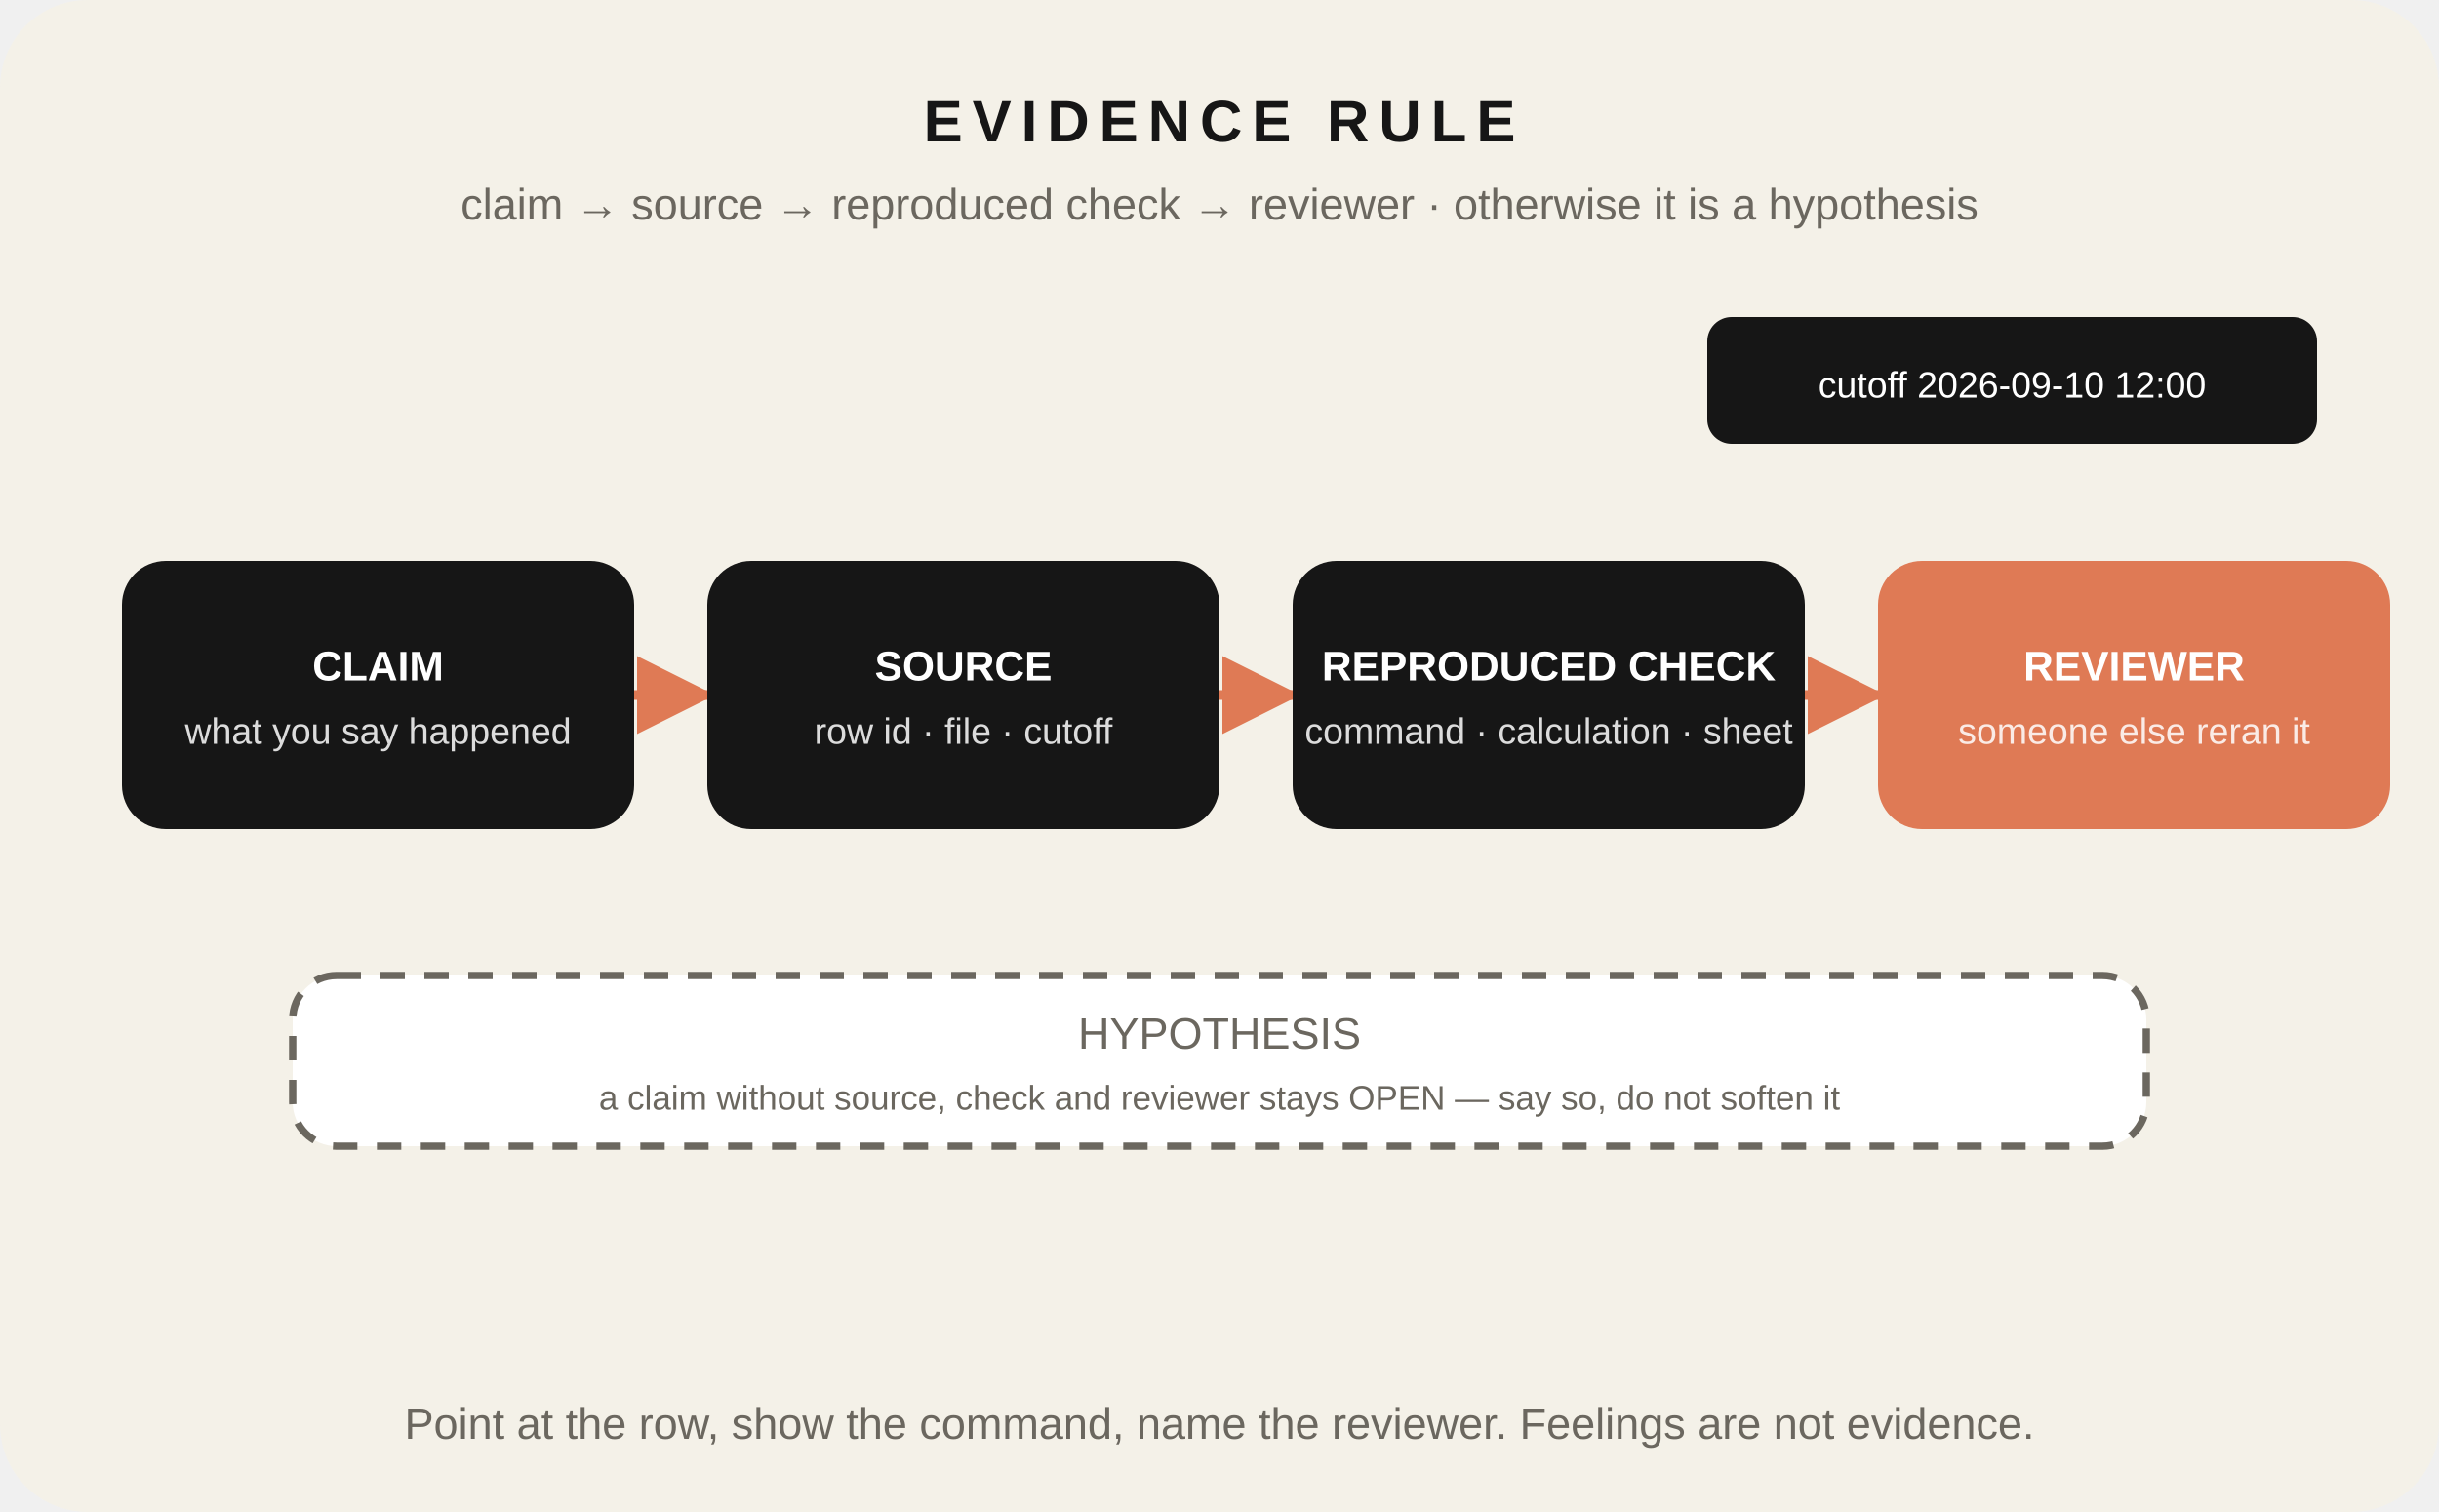
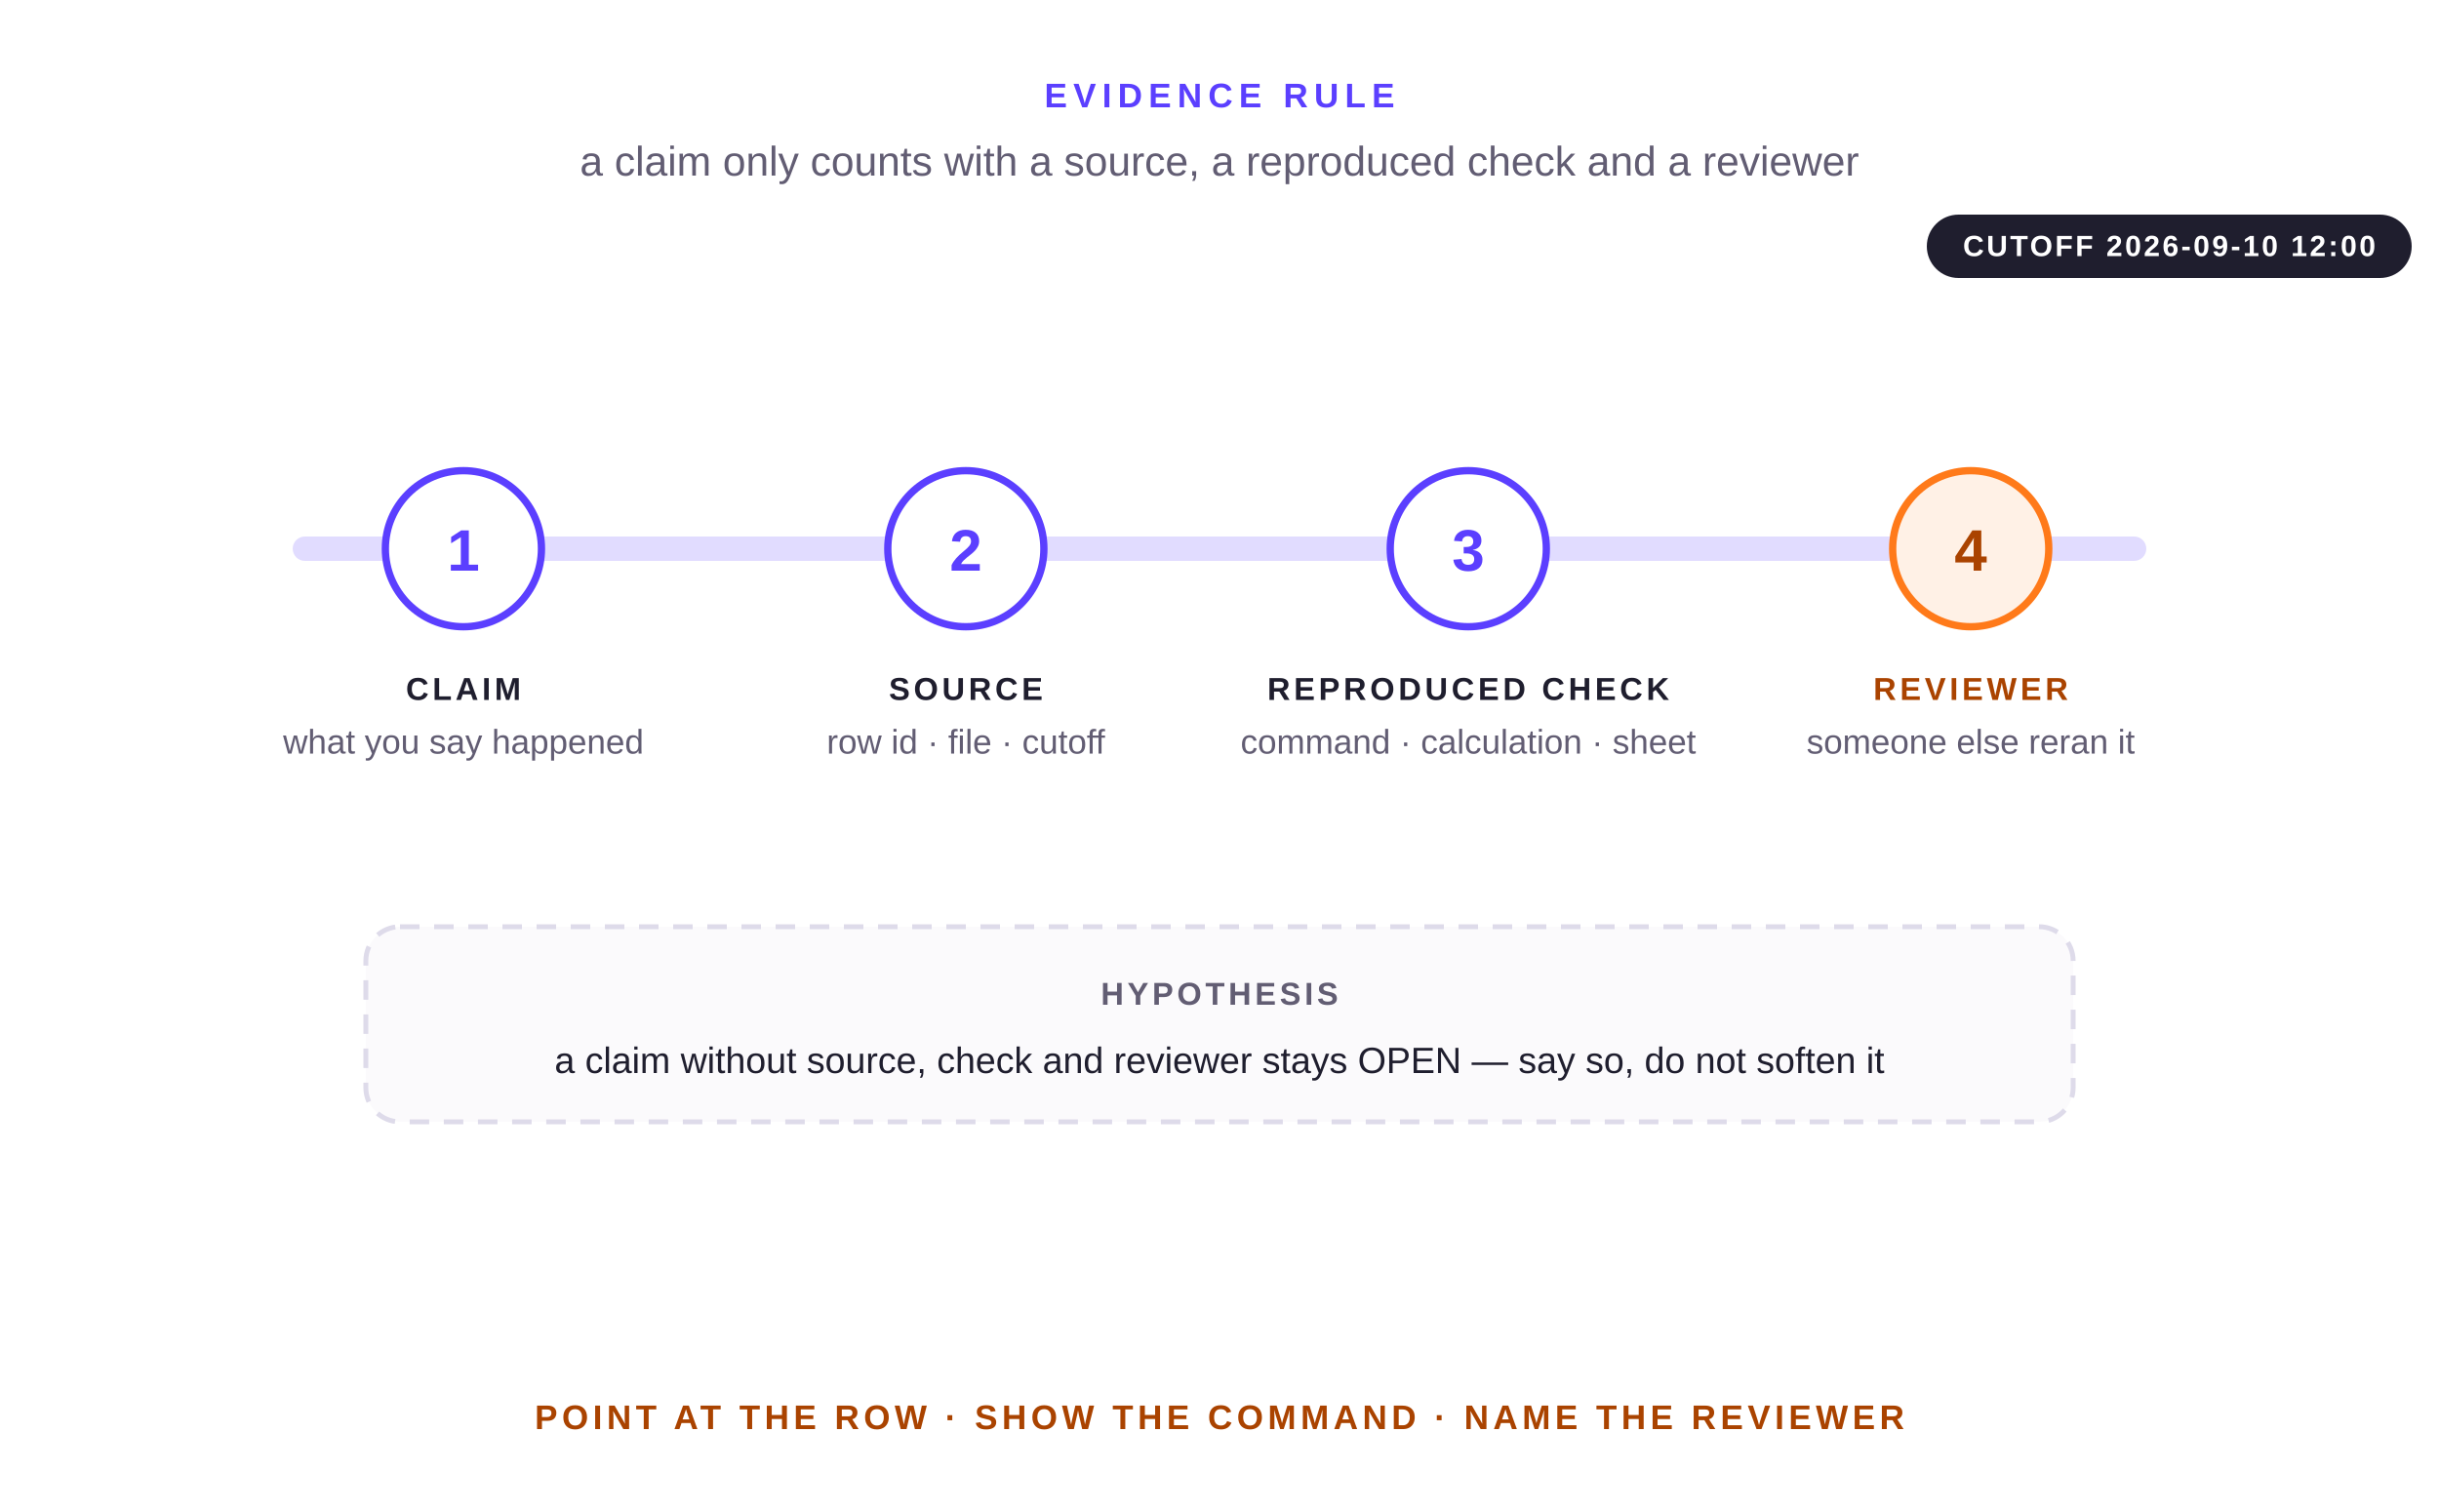
<svg xmlns="http://www.w3.org/2000/svg" viewBox="0 0 1000 620" role="img" aria-labelledby="title desc">
-   <rect width="1000" height="620" rx="36" fill="#f4f1e8" />
-   <text x="500" y="58" text-anchor="middle" font-family="Arial,sans-serif" font-size="24" font-weight="700" letter-spacing="4" fill="#161616">EVIDENCE RULE</text>
-   <text x="500" y="90" text-anchor="middle" font-family="Arial,sans-serif" font-size="18" fill="#6b675f">claim → source → reproduced check → reviewer · otherwise it is a hypothesis</text>
  <defs>
-     <marker id="a" viewBox="0 0 10 10" refX="9" refY="5" markerWidth="8" markerHeight="8" orient="auto-start-reverse">
-       <path d="M0 0L10 5 0 10z" fill="#6b675f" />
+     <marker id="a" viewBox="0 0 10 10" refX="9" refY="5" markerWidth="7" markerHeight="7" orient="auto-start-reverse">
+       <path d="M0 0L10 5 0 10z" fill="#625d73" />
    </marker>
-     <marker id="ao" viewBox="0 0 10 10" refX="9" refY="5" markerWidth="8" markerHeight="8" orient="auto-start-reverse">
-       <path d="M0 0L10 5 0 10z" fill="#df7a55" />
+     <marker id="ao" viewBox="0 0 10 10" refX="9" refY="5" markerWidth="7" markerHeight="7" orient="auto-start-reverse">
+       <path d="M0 0L10 5 0 10z" fill="#ff7a1a" />
    </marker>
+     <marker id="ap" viewBox="0 0 10 10" refX="9" refY="5" markerWidth="7" markerHeight="7" orient="auto-start-reverse">
+       <path d="M0 0L10 5 0 10z" fill="#5b3fff" />
+     </marker>
+     <filter id="sh" x="-10%" y="-10%" width="120%" height="140%">
+       <feDropShadow dx="0" dy="5" stdDeviation="8" flood-color="#1f1e2e" flood-opacity=".06" />
+     </filter>
  </defs>
-   <rect x="50" y="230" width="210" height="110" rx="18" fill="#161616" />
-   <text x="155.0" y="279.0" text-anchor="middle" font-family="Arial,sans-serif" font-size="17" font-weight="700" fill="#fff">CLAIM</text>
-   <text x="155.0" y="305.0" text-anchor="middle" font-family="Arial,sans-serif" font-size="15" fill="#fff" opacity=".85">what you say happened</text>
-   <path d="M260 285L290 285" fill="none" stroke="#df7a55" stroke-width="4" marker-end="url(#ao)" />
-   <rect x="290" y="230" width="210" height="110" rx="18" fill="#161616" />
-   <text x="395.0" y="279.0" text-anchor="middle" font-family="Arial,sans-serif" font-size="17" font-weight="700" fill="#fff">SOURCE</text>
-   <text x="395.0" y="305.0" text-anchor="middle" font-family="Arial,sans-serif" font-size="15" fill="#fff" opacity=".85">row id · file · cutoff</text>
-   <path d="M500 285L530 285" fill="none" stroke="#df7a55" stroke-width="4" marker-end="url(#ao)" />
-   <rect x="530" y="230" width="210" height="110" rx="18" fill="#161616" />
-   <text x="635.0" y="279.0" text-anchor="middle" font-family="Arial,sans-serif" font-size="17" font-weight="700" fill="#fff">REPRODUCED CHECK</text>
-   <text x="635.0" y="305.0" text-anchor="middle" font-family="Arial,sans-serif" font-size="15" fill="#fff" opacity=".85">command · calculation · sheet</text>
-   <path d="M740 285L770 285" fill="none" stroke="#df7a55" stroke-width="4" marker-end="url(#ao)" />
-   <rect x="770" y="230" width="210" height="110" rx="18" fill="#df7a55" />
-   <text x="875.0" y="279.0" text-anchor="middle" font-family="Arial,sans-serif" font-size="17" font-weight="700" fill="#fff">REVIEWER</text>
-   <text x="875.0" y="305.0" text-anchor="middle" font-family="Arial,sans-serif" font-size="15" fill="#fff" opacity=".85">someone else reran it</text>
-   <rect x="120" y="400" width="760" height="70" rx="18" fill="#fff" stroke="#6b675f" stroke-width="3" stroke-dasharray="10 8" />
-   <text x="500" y="430" text-anchor="middle" font-family="Arial,sans-serif" font-size="18" fill="#6b675f">HYPOTHESIS</text>
-   <text x="500" y="455" text-anchor="middle" font-family="Arial,sans-serif" font-size="14" fill="#6b675f">a claim without source, check and reviewer stays OPEN — say so, do not soften it</text>
-   <rect x="700" y="130" width="250" height="52" rx="10" fill="#161616" />
-   <text x="825" y="163" text-anchor="middle" font-family="Arial,sans-serif" font-size="15" fill="#fff">cutoff 2026-09-10 12:00</text>
-   <text x="500" y="590" text-anchor="middle" font-family="Arial,sans-serif" font-size="18" fill="#6b675f">Point at the row, show the command, name the reviewer. Feelings are not evidence.</text>
+   <rect width="1000" height="620" fill="#ffffff" />
+   <text x="500" y="44" text-anchor="middle" font-family="Arial,Helvetica,sans-serif" font-size="14" font-weight="700" letter-spacing="2.5" fill="#5b3fff">EVIDENCE RULE</text>
+   <text x="500" y="72" text-anchor="middle" font-family="Arial,Helvetica,sans-serif" font-size="17" fill="#625d73">a claim only counts with a source, a reproduced check and a reviewer</text>
+   <rect x="790" y="88" width="198.8" height="26" rx="13" fill="#1f1e2e" />
+   <text x="889.4" y="105" text-anchor="middle" font-family="Arial,Helvetica,sans-serif" font-size="12" font-weight="700" letter-spacing="1" fill="#fff">CUTOFF 2026-09-10 12:00</text>
+   <rect x="120" y="220" width="760" height="10" rx="5" fill="#5b3fff" opacity=".18" />
+   <circle cx="190" cy="225" r="32" fill="#ffffff" stroke="#5b3fff" stroke-width="3" />
+   <text x="190" y="234" text-anchor="middle" font-family="Arial,Helvetica,sans-serif" font-size="24" font-weight="700" fill="#5b3fff">1</text>
+   <text x="190" y="287" text-anchor="middle" font-family="Arial,Helvetica,sans-serif" font-size="13" font-weight="700" letter-spacing="1.5" fill="#1f1e2e">CLAIM</text>
+   <text x="190" y="309" text-anchor="middle" font-family="Arial,Helvetica,sans-serif" font-size="14" fill="#625d73">what you say happened</text>
+   <circle cx="396" cy="225" r="32" fill="#ffffff" stroke="#5b3fff" stroke-width="3" />
+   <text x="396" y="234" text-anchor="middle" font-family="Arial,Helvetica,sans-serif" font-size="24" font-weight="700" fill="#5b3fff">2</text>
+   <text x="396" y="287" text-anchor="middle" font-family="Arial,Helvetica,sans-serif" font-size="13" font-weight="700" letter-spacing="1.5" fill="#1f1e2e">SOURCE</text>
+   <text x="396" y="309" text-anchor="middle" font-family="Arial,Helvetica,sans-serif" font-size="14" fill="#625d73">row id · file · cutoff</text>
+   <circle cx="602" cy="225" r="32" fill="#ffffff" stroke="#5b3fff" stroke-width="3" />
+   <text x="602" y="234" text-anchor="middle" font-family="Arial,Helvetica,sans-serif" font-size="24" font-weight="700" fill="#5b3fff">3</text>
+   <text x="602" y="287" text-anchor="middle" font-family="Arial,Helvetica,sans-serif" font-size="13" font-weight="700" letter-spacing="1.5" fill="#1f1e2e">REPRODUCED CHECK</text>
+   <text x="602" y="309" text-anchor="middle" font-family="Arial,Helvetica,sans-serif" font-size="14" fill="#625d73">command · calculation · sheet</text>
+   <circle cx="808" cy="225" r="32" fill="#fff1e6" stroke="#ff7a1a" stroke-width="3" />
+   <text x="808" y="234" text-anchor="middle" font-family="Arial,Helvetica,sans-serif" font-size="24" font-weight="700" fill="#aa4300">4</text>
+   <text x="808" y="287" text-anchor="middle" font-family="Arial,Helvetica,sans-serif" font-size="13" font-weight="700" letter-spacing="1.5" fill="#aa4300">REVIEWER</text>
+   <text x="808" y="309" text-anchor="middle" font-family="Arial,Helvetica,sans-serif" font-size="14" fill="#625d73">someone else reran it</text>
+   <rect x="150" y="380" width="700" height="80" rx="14" fill="#fbfafc" stroke="#dedbea" stroke-width="2" stroke-dasharray="8 6" />
+   <text x="500" y="412" text-anchor="middle" font-family="Arial,Helvetica,sans-serif" font-size="13" font-weight="700" letter-spacing="1.5" fill="#625d73">HYPOTHESIS</text>
+   <text x="500" y="440" text-anchor="middle" font-family="Arial,Helvetica,sans-serif" font-size="15" fill="#1f1e2e">a claim without source, check and reviewer stays OPEN — say so, do not soften it</text>
+   <text x="500" y="586" text-anchor="middle" font-family="Arial,Helvetica,sans-serif" font-size="14" font-weight="700" letter-spacing="1.8" fill="#aa4300">POINT AT THE ROW · SHOW THE COMMAND · NAME THE REVIEWER</text>
</svg>
